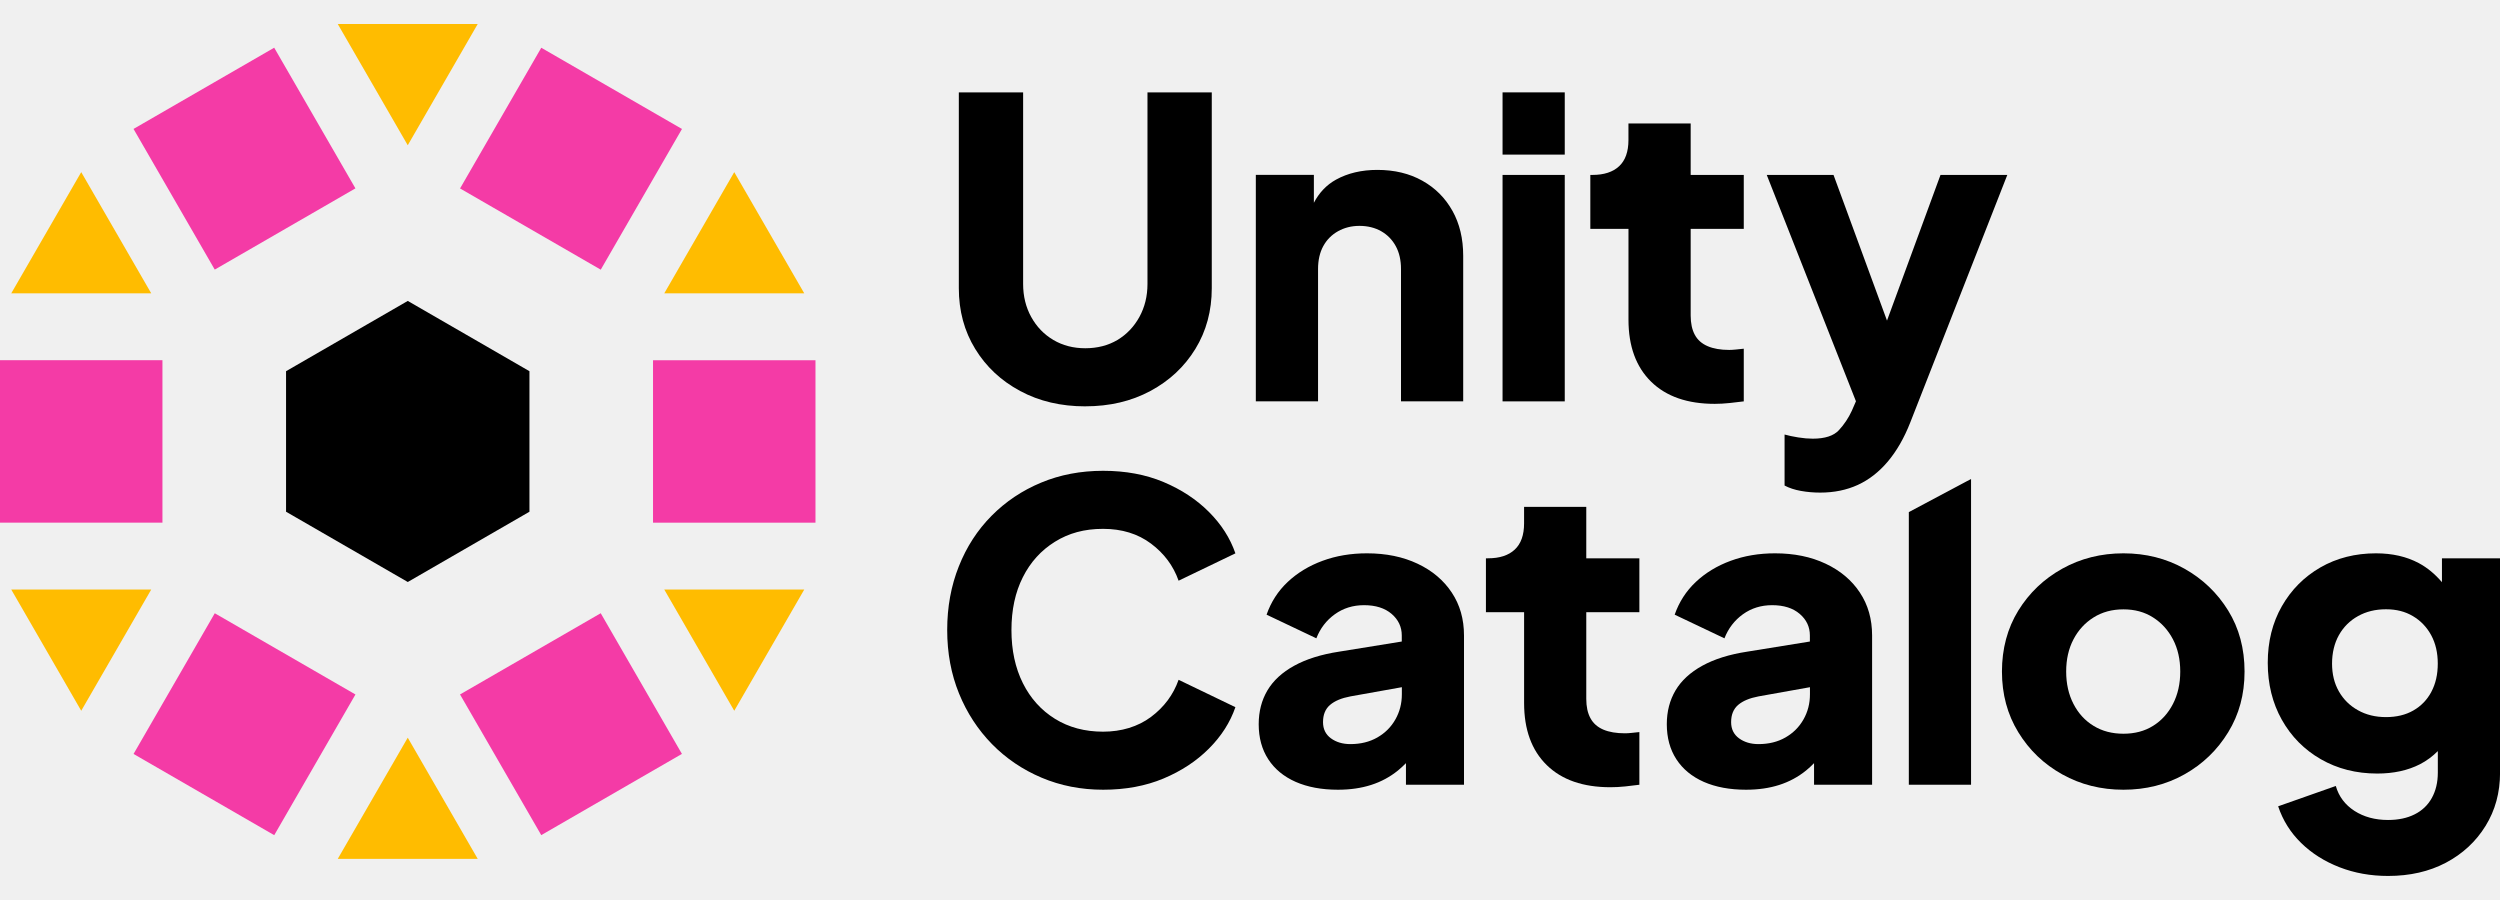
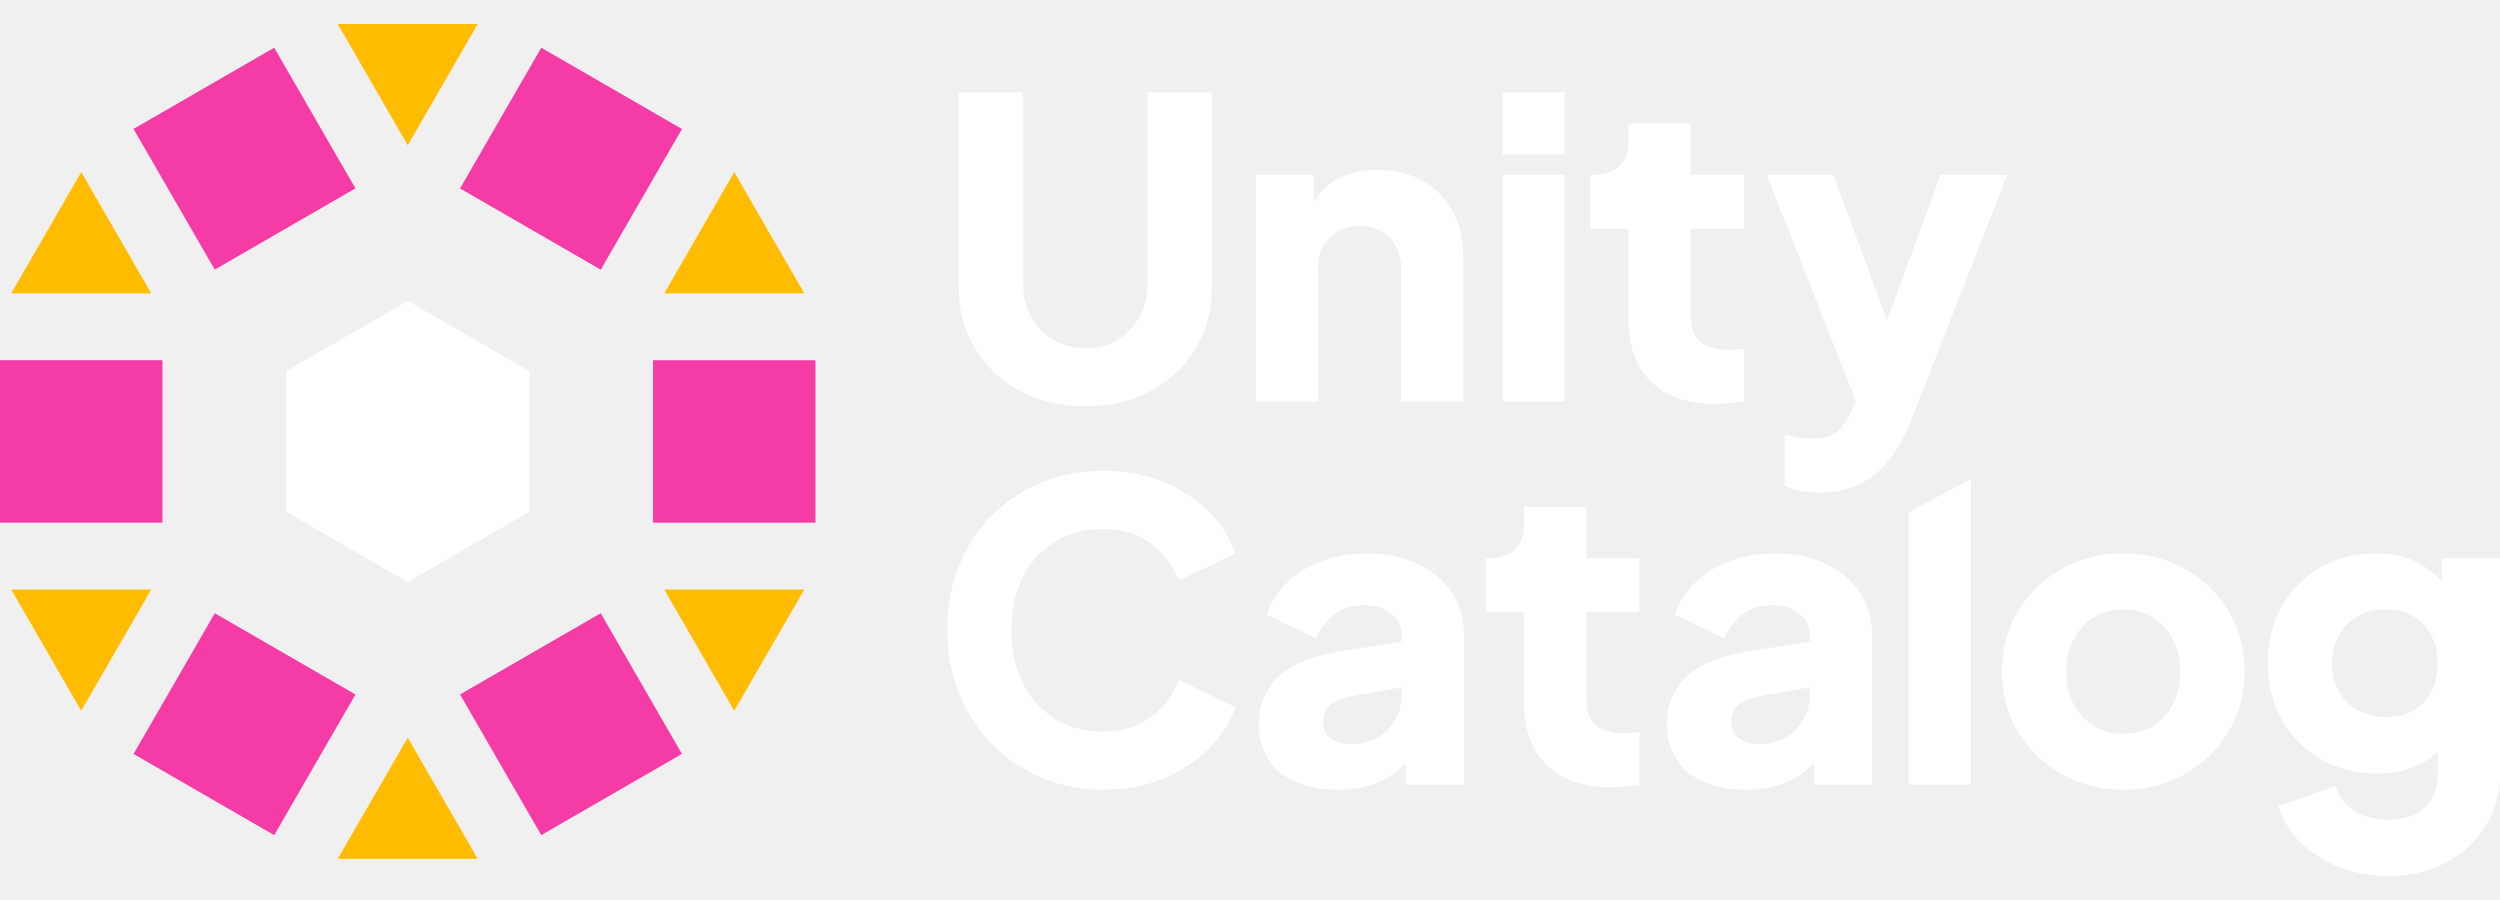
<svg xmlns="http://www.w3.org/2000/svg" width="100" height="36" viewBox="0 0 100 36" fill="none" role="presentation">
  <g clip-path="url(#clip0_124_3368)">
-     <path d="M43.412 16.254C42.438 16.254 41.57 16.05 40.807 15.64C40.045 15.231 39.444 14.67 39.008 13.956C38.571 13.243 38.353 12.433 38.353 11.526V3.695H40.925V11.36C40.925 11.846 41.032 12.287 41.248 12.678C41.464 13.07 41.759 13.377 42.135 13.599C42.511 13.82 42.936 13.93 43.412 13.93C43.888 13.93 44.327 13.82 44.697 13.599C45.067 13.377 45.36 13.07 45.576 12.678C45.791 12.285 45.899 11.846 45.899 11.36V3.695H48.471V11.525C48.471 12.432 48.252 13.243 47.816 13.955C47.379 14.668 46.779 15.23 46.016 15.639C45.254 16.049 44.386 16.253 43.412 16.253V16.254Z" fill="currentColor" />
-     <path d="M58.096 8.431C57.808 7.916 57.408 7.516 56.892 7.228C56.378 6.94 55.778 6.796 55.093 6.796C54.463 6.796 53.913 6.926 53.442 7.185C53.058 7.397 52.765 7.71 52.555 8.111V6.996H50.233V16.053H52.722V10.761C52.722 10.407 52.791 10.103 52.929 9.848C53.067 9.594 53.263 9.395 53.518 9.251C53.773 9.108 54.059 9.035 54.381 9.035C54.702 9.035 55.003 9.108 55.251 9.251C55.501 9.395 55.694 9.594 55.832 9.848C55.971 10.103 56.04 10.407 56.04 10.761V16.053H58.528V10.23C58.528 9.545 58.384 8.945 58.097 8.431H58.096Z" fill="currentColor" />
-     <path d="M60.102 6.184V3.695H62.59V6.184H60.102ZM60.102 16.055V6.997H62.59V16.055H60.102Z" fill="currentColor" />
-     <path d="M68.591 16.154C67.496 16.154 66.647 15.859 66.044 15.267C65.441 14.675 65.139 13.848 65.139 12.787V9.154H63.613V6.997H63.696C64.16 6.997 64.517 6.881 64.766 6.648C65.014 6.416 65.138 6.066 65.138 5.602V4.939H67.627V6.997H69.751V9.154H67.627V12.62C67.627 12.931 67.682 13.188 67.793 13.393C67.903 13.598 68.076 13.749 68.308 13.848C68.54 13.948 68.828 13.997 69.171 13.997C69.248 13.997 69.336 13.991 69.436 13.981C69.535 13.97 69.64 13.958 69.751 13.948V16.055C69.585 16.077 69.397 16.098 69.186 16.121C68.977 16.143 68.777 16.154 68.59 16.154H68.591Z" fill="currentColor" />
-     <path d="M77.62 6.997L75.48 12.824L73.341 6.997H70.67L74.238 16.051L74.071 16.435C73.938 16.722 73.766 16.98 73.556 17.207C73.347 17.433 72.998 17.547 72.511 17.547C72.335 17.547 72.141 17.531 71.93 17.497C71.721 17.463 71.538 17.425 71.383 17.381V19.422C71.571 19.521 71.79 19.593 72.038 19.637C72.288 19.682 72.544 19.704 72.81 19.704C73.363 19.704 73.863 19.602 74.311 19.397C74.758 19.192 75.159 18.88 75.514 18.46C75.868 18.039 76.167 17.519 76.41 16.9L80.292 6.997H77.62Z" fill="currentColor" />
-     <path d="M44.127 31.589C43.242 31.589 42.421 31.428 41.663 31.107C40.905 30.786 40.244 30.339 39.68 29.764C39.117 29.188 38.676 28.514 38.361 27.74C38.046 26.966 37.888 26.12 37.888 25.201C37.888 24.283 38.042 23.434 38.353 22.655C38.662 21.875 39.099 21.201 39.663 20.632C40.226 20.063 40.887 19.62 41.645 19.305C42.402 18.989 43.229 18.832 44.125 18.832C45.022 18.832 45.825 18.981 46.539 19.28C47.252 19.579 47.857 19.977 48.355 20.475C48.853 20.973 49.207 21.526 49.416 22.134L47.144 23.228C46.933 22.631 46.565 22.136 46.04 21.744C45.515 21.351 44.875 21.154 44.123 21.154C43.371 21.154 42.752 21.326 42.199 21.669C41.646 22.012 41.217 22.484 40.914 23.088C40.609 23.691 40.458 24.395 40.458 25.203C40.458 26.01 40.611 26.717 40.914 27.325C41.217 27.933 41.646 28.409 42.199 28.753C42.752 29.096 43.394 29.267 44.123 29.267C44.852 29.267 45.514 29.07 46.04 28.677C46.565 28.285 46.933 27.789 47.144 27.192L49.416 28.287C49.207 28.895 48.853 29.448 48.355 29.946C47.857 30.444 47.251 30.843 46.539 31.141C45.825 31.44 45.02 31.589 44.125 31.589H44.127Z" fill="currentColor" />
-     <path d="M64.415 31.489C63.32 31.489 62.472 31.194 61.868 30.602C61.265 30.011 60.964 29.184 60.964 28.122V24.489H59.437V22.332H59.52C59.984 22.332 60.342 22.216 60.59 21.983C60.839 21.751 60.963 21.402 60.963 20.938V20.275H63.451V22.332H65.575V24.489H63.451V27.956C63.451 28.266 63.506 28.523 63.618 28.728C63.728 28.933 63.9 29.084 64.132 29.184C64.364 29.283 64.652 29.332 64.995 29.332C65.073 29.332 65.161 29.327 65.26 29.316C65.36 29.305 65.464 29.294 65.575 29.283V31.39C65.409 31.412 65.222 31.433 65.011 31.457C64.801 31.479 64.602 31.489 64.414 31.489H64.415Z" fill="currentColor" />
-     <path d="M56.702 22.548C56.116 22.271 55.441 22.133 54.678 22.133C54.036 22.133 53.444 22.232 52.903 22.432C52.361 22.631 51.897 22.913 51.509 23.277C51.121 23.642 50.84 24.08 50.663 24.587L52.654 25.533C52.808 25.136 53.054 24.814 53.392 24.571C53.729 24.328 54.119 24.207 54.561 24.207C55.025 24.207 55.393 24.323 55.665 24.556C55.935 24.788 56.071 25.076 56.071 25.418V25.661L53.566 26.066C52.847 26.176 52.247 26.365 51.767 26.63C51.286 26.894 50.929 27.225 50.697 27.616C50.465 28.009 50.348 28.46 50.348 28.968C50.348 29.511 50.476 29.978 50.73 30.369C50.984 30.762 51.35 31.063 51.825 31.274C52.301 31.483 52.864 31.589 53.517 31.589C54.003 31.589 54.446 31.526 54.844 31.398C55.243 31.271 55.601 31.077 55.922 30.817C56.031 30.729 56.136 30.629 56.238 30.526V31.39H58.56V25.418C58.56 24.765 58.397 24.192 58.07 23.701C57.743 23.208 57.287 22.824 56.702 22.548ZM55.815 28.777C55.644 29.082 55.402 29.322 55.093 29.499C54.784 29.676 54.424 29.764 54.015 29.764C53.706 29.764 53.446 29.686 53.236 29.532C53.025 29.377 52.921 29.161 52.921 28.885C52.921 28.586 53.014 28.357 53.203 28.196C53.391 28.035 53.662 27.923 54.016 27.856L56.074 27.488V27.773C56.074 28.139 55.988 28.473 55.816 28.777H55.815Z" fill="currentColor" />
-     <path d="M74.394 23.701C74.068 23.208 73.612 22.824 73.026 22.548C72.44 22.271 71.765 22.133 71.002 22.133C70.36 22.133 69.769 22.232 69.227 22.432C68.685 22.631 68.221 22.913 67.833 23.277C67.445 23.642 67.164 24.08 66.987 24.587L68.978 25.533C69.132 25.136 69.379 24.814 69.716 24.571C70.053 24.328 70.444 24.207 70.885 24.207C71.349 24.207 71.717 24.323 71.989 24.556C72.26 24.788 72.395 25.076 72.395 25.418V25.661L69.891 26.066C69.171 26.176 68.571 26.365 68.091 26.63C67.611 26.894 67.253 27.225 67.021 27.616C66.789 28.009 66.672 28.46 66.672 28.968C66.672 29.511 66.8 29.978 67.054 30.369C67.308 30.762 67.674 31.063 68.149 31.274C68.625 31.483 69.189 31.589 69.841 31.589C70.328 31.589 70.77 31.526 71.169 31.398C71.567 31.271 71.926 31.077 72.247 30.817C72.356 30.729 72.46 30.629 72.562 30.526V31.39H74.884V25.418C74.884 24.765 74.721 24.192 74.394 23.701ZM72.139 28.777C71.968 29.082 71.726 29.322 71.417 29.499C71.108 29.676 70.748 29.764 70.339 29.764C70.03 29.764 69.77 29.686 69.56 29.532C69.349 29.377 69.245 29.161 69.245 28.885C69.245 28.586 69.339 28.357 69.527 28.196C69.715 28.035 69.987 27.923 70.34 27.856L72.398 27.488V27.773C72.398 28.139 72.312 28.473 72.14 28.777H72.139Z" fill="currentColor" />
-     <path d="M76.353 31.39V20.484L78.842 19.159V31.39H76.353Z" fill="currentColor" />
-     <path d="M84.938 31.589C84.041 31.589 83.226 31.385 82.491 30.975C81.755 30.566 81.17 30.005 80.733 29.291C80.296 28.578 80.078 27.768 80.078 26.861C80.078 25.955 80.296 25.131 80.733 24.422C81.17 23.715 81.755 23.156 82.491 22.747C83.227 22.338 84.042 22.133 84.938 22.133C85.833 22.133 86.646 22.338 87.377 22.747C88.107 23.157 88.69 23.715 89.127 24.422C89.564 25.13 89.782 25.943 89.782 26.861C89.782 27.78 89.563 28.579 89.127 29.291C88.69 30.005 88.107 30.566 87.377 30.975C86.647 31.385 85.834 31.589 84.938 31.589ZM84.938 29.349C85.391 29.349 85.786 29.245 86.123 29.034C86.461 28.824 86.727 28.531 86.92 28.155C87.113 27.779 87.21 27.348 87.21 26.861C87.21 26.375 87.113 25.947 86.92 25.576C86.727 25.206 86.461 24.912 86.123 24.698C85.786 24.482 85.391 24.374 84.938 24.374C84.484 24.374 84.086 24.482 83.743 24.698C83.399 24.913 83.131 25.206 82.938 25.576C82.744 25.947 82.647 26.375 82.647 26.861C82.647 27.348 82.744 27.779 82.938 28.155C83.131 28.531 83.399 28.825 83.743 29.034C84.086 29.245 84.484 29.349 84.938 29.349Z" fill="currentColor" />
-     <path d="M97.678 22.332V23.288C97.404 22.966 97.095 22.708 96.749 22.523C96.262 22.263 95.692 22.133 95.04 22.133C94.211 22.133 93.469 22.322 92.818 22.696C92.165 23.073 91.651 23.589 91.275 24.248C90.899 24.906 90.71 25.661 90.71 26.512C90.71 27.364 90.899 28.125 91.275 28.794C91.651 29.462 92.17 29.988 92.834 30.369C93.499 30.751 94.25 30.942 95.091 30.942C95.743 30.942 96.313 30.818 96.799 30.569C97.064 30.433 97.3 30.256 97.513 30.044V30.908C97.513 31.296 97.432 31.632 97.272 31.921C97.112 32.208 96.882 32.427 96.583 32.575C96.285 32.725 95.931 32.799 95.522 32.799C95.002 32.799 94.554 32.677 94.178 32.435C93.802 32.191 93.552 31.86 93.432 31.439L91.126 32.252C91.315 32.816 91.621 33.305 92.047 33.72C92.472 34.135 92.984 34.458 93.582 34.69C94.179 34.922 94.826 35.038 95.523 35.038C96.397 35.038 97.168 34.861 97.837 34.508C98.506 34.154 99.034 33.664 99.421 33.039C99.808 32.415 100.002 31.704 100.002 30.908V22.332H97.678ZM97.255 27.673C97.084 27.994 96.842 28.244 96.533 28.42C96.224 28.597 95.858 28.684 95.439 28.684C95.019 28.684 94.644 28.593 94.319 28.41C93.992 28.228 93.738 27.977 93.555 27.656C93.372 27.335 93.282 26.965 93.282 26.544C93.282 26.123 93.373 25.733 93.555 25.407C93.738 25.082 93.992 24.826 94.319 24.645C94.644 24.462 95.018 24.371 95.439 24.371C95.859 24.371 96.207 24.462 96.517 24.645C96.826 24.828 97.07 25.082 97.247 25.407C97.424 25.733 97.511 26.113 97.511 26.544C97.511 26.975 97.426 27.351 97.254 27.672L97.255 27.673Z" fill="currentColor" />
-     <path d="M16.311 12.037L11.442 14.848V20.469L16.311 23.28L21.178 20.469V14.848L16.311 12.037Z" fill="currentColor" />
+     <path d="M43.412 16.254C42.438 16.254 41.57 16.05 40.807 15.64C40.045 15.231 39.444 14.67 39.008 13.956C38.571 13.243 38.353 12.433 38.353 11.526V3.695H40.925V11.36C40.925 11.846 41.032 12.287 41.248 12.678C41.464 13.07 41.759 13.377 42.135 13.599C42.511 13.82 42.936 13.93 43.412 13.93C43.888 13.93 44.327 13.82 44.697 13.599C45.067 13.377 45.36 13.07 45.576 12.678C45.791 12.285 45.899 11.846 45.899 11.36V3.695H48.471V11.525C48.471 12.432 48.252 13.243 47.816 13.955C47.379 14.668 46.779 15.23 46.016 15.639C45.254 16.049 44.386 16.253 43.412 16.253V16.254Z" fill="#FFFFFF" />
+     <path d="M58.096 8.431C57.808 7.916 57.408 7.516 56.892 7.228C56.378 6.94 55.778 6.796 55.093 6.796C54.463 6.796 53.913 6.926 53.442 7.185C53.058 7.397 52.765 7.71 52.555 8.111V6.996H50.233V16.053H52.722V10.761C52.722 10.407 52.791 10.103 52.929 9.848C53.067 9.594 53.263 9.395 53.518 9.251C53.773 9.108 54.059 9.035 54.381 9.035C54.702 9.035 55.003 9.108 55.251 9.251C55.501 9.395 55.694 9.594 55.832 9.848C55.971 10.103 56.04 10.407 56.04 10.761V16.053H58.528V10.23C58.528 9.545 58.384 8.945 58.097 8.431H58.096Z" fill="#FFFFFF" />
+     <path d="M60.102 6.184V3.695H62.59V6.184H60.102ZM60.102 16.055V6.997H62.59V16.055H60.102Z" fill="#FFFFFF" />
+     <path d="M68.591 16.154C67.496 16.154 66.647 15.859 66.044 15.267C65.441 14.675 65.139 13.848 65.139 12.787V9.154H63.613V6.997H63.696C64.16 6.997 64.517 6.881 64.766 6.648C65.014 6.416 65.138 6.066 65.138 5.602V4.939H67.627V6.997H69.751V9.154H67.627V12.62C67.627 12.931 67.682 13.188 67.793 13.393C67.903 13.598 68.076 13.749 68.308 13.848C68.54 13.948 68.828 13.997 69.171 13.997C69.248 13.997 69.336 13.991 69.436 13.981C69.535 13.97 69.64 13.958 69.751 13.948V16.055C69.585 16.077 69.397 16.098 69.186 16.121C68.977 16.143 68.777 16.154 68.59 16.154H68.591Z" fill="#FFFFFF" />
+     <path d="M77.62 6.997L75.48 12.824L73.341 6.997H70.67L74.238 16.051L74.071 16.435C73.938 16.722 73.766 16.98 73.556 17.207C73.347 17.433 72.998 17.547 72.511 17.547C72.335 17.547 72.141 17.531 71.93 17.497C71.721 17.463 71.538 17.425 71.383 17.381V19.422C71.571 19.521 71.79 19.593 72.038 19.637C72.288 19.682 72.544 19.704 72.81 19.704C73.363 19.704 73.863 19.602 74.311 19.397C74.758 19.192 75.159 18.88 75.514 18.46C75.868 18.039 76.167 17.519 76.41 16.9L80.292 6.997H77.62Z" fill="#FFFFFF" />
+     <path d="M44.127 31.589C43.242 31.589 42.421 31.428 41.663 31.107C40.905 30.786 40.244 30.339 39.68 29.764C39.117 29.188 38.676 28.514 38.361 27.74C38.046 26.966 37.888 26.12 37.888 25.201C37.888 24.283 38.042 23.434 38.353 22.655C38.662 21.875 39.099 21.201 39.663 20.632C40.226 20.063 40.887 19.62 41.645 19.305C42.402 18.989 43.229 18.832 44.125 18.832C45.022 18.832 45.825 18.981 46.539 19.28C47.252 19.579 47.857 19.977 48.355 20.475C48.853 20.973 49.207 21.526 49.416 22.134L47.144 23.228C46.933 22.631 46.565 22.136 46.04 21.744C45.515 21.351 44.875 21.154 44.123 21.154C43.371 21.154 42.752 21.326 42.199 21.669C41.646 22.012 41.217 22.484 40.914 23.088C40.609 23.691 40.458 24.395 40.458 25.203C40.458 26.01 40.611 26.717 40.914 27.325C41.217 27.933 41.646 28.409 42.199 28.753C42.752 29.096 43.394 29.267 44.123 29.267C44.852 29.267 45.514 29.07 46.04 28.677C46.565 28.285 46.933 27.789 47.144 27.192L49.416 28.287C49.207 28.895 48.853 29.448 48.355 29.946C47.857 30.444 47.251 30.843 46.539 31.141C45.825 31.44 45.02 31.589 44.125 31.589H44.127Z" fill="#FFFFFF" />
+     <path d="M64.415 31.489C63.32 31.489 62.472 31.194 61.868 30.602C61.265 30.011 60.964 29.184 60.964 28.122V24.489H59.437V22.332H59.52C59.984 22.332 60.342 22.216 60.59 21.983C60.839 21.751 60.963 21.402 60.963 20.938V20.275H63.451V22.332H65.575V24.489H63.451V27.956C63.451 28.266 63.506 28.523 63.618 28.728C63.728 28.933 63.9 29.084 64.132 29.184C64.364 29.283 64.652 29.332 64.995 29.332C65.073 29.332 65.161 29.327 65.26 29.316C65.36 29.305 65.464 29.294 65.575 29.283V31.39C65.409 31.412 65.222 31.433 65.011 31.457C64.801 31.479 64.602 31.489 64.414 31.489H64.415Z" fill="#FFFFFF" />
+     <path d="M56.702 22.548C56.116 22.271 55.441 22.133 54.678 22.133C54.036 22.133 53.444 22.232 52.903 22.432C52.361 22.631 51.897 22.913 51.509 23.277C51.121 23.642 50.84 24.08 50.663 24.587L52.654 25.533C52.808 25.136 53.054 24.814 53.392 24.571C53.729 24.328 54.119 24.207 54.561 24.207C55.025 24.207 55.393 24.323 55.665 24.556C55.935 24.788 56.071 25.076 56.071 25.418V25.661L53.566 26.066C52.847 26.176 52.247 26.365 51.767 26.63C51.286 26.894 50.929 27.225 50.697 27.616C50.465 28.009 50.348 28.46 50.348 28.968C50.348 29.511 50.476 29.978 50.73 30.369C50.984 30.762 51.35 31.063 51.825 31.274C52.301 31.483 52.864 31.589 53.517 31.589C54.003 31.589 54.446 31.526 54.844 31.398C55.243 31.271 55.601 31.077 55.922 30.817C56.031 30.729 56.136 30.629 56.238 30.526V31.39H58.56V25.418C58.56 24.765 58.397 24.192 58.07 23.701C57.743 23.208 57.287 22.824 56.702 22.548ZM55.815 28.777C55.644 29.082 55.402 29.322 55.093 29.499C54.784 29.676 54.424 29.764 54.015 29.764C53.706 29.764 53.446 29.686 53.236 29.532C53.025 29.377 52.921 29.161 52.921 28.885C52.921 28.586 53.014 28.357 53.203 28.196C53.391 28.035 53.662 27.923 54.016 27.856L56.074 27.488V27.773C56.074 28.139 55.988 28.473 55.816 28.777H55.815Z" fill="#FFFFFF" />
+     <path d="M74.394 23.701C74.068 23.208 73.612 22.824 73.026 22.548C72.44 22.271 71.765 22.133 71.002 22.133C70.36 22.133 69.769 22.232 69.227 22.432C68.685 22.631 68.221 22.913 67.833 23.277C67.445 23.642 67.164 24.08 66.987 24.587L68.978 25.533C69.132 25.136 69.379 24.814 69.716 24.571C70.053 24.328 70.444 24.207 70.885 24.207C71.349 24.207 71.717 24.323 71.989 24.556C72.26 24.788 72.395 25.076 72.395 25.418V25.661L69.891 26.066C69.171 26.176 68.571 26.365 68.091 26.63C67.611 26.894 67.253 27.225 67.021 27.616C66.789 28.009 66.672 28.46 66.672 28.968C66.672 29.511 66.8 29.978 67.054 30.369C67.308 30.762 67.674 31.063 68.149 31.274C68.625 31.483 69.189 31.589 69.841 31.589C70.328 31.589 70.77 31.526 71.169 31.398C71.567 31.271 71.926 31.077 72.247 30.817C72.356 30.729 72.46 30.629 72.562 30.526V31.39H74.884V25.418C74.884 24.765 74.721 24.192 74.394 23.701ZM72.139 28.777C71.968 29.082 71.726 29.322 71.417 29.499C71.108 29.676 70.748 29.764 70.339 29.764C70.03 29.764 69.77 29.686 69.56 29.532C69.349 29.377 69.245 29.161 69.245 28.885C69.245 28.586 69.339 28.357 69.527 28.196C69.715 28.035 69.987 27.923 70.34 27.856L72.398 27.488V27.773C72.398 28.139 72.312 28.473 72.14 28.777H72.139Z" fill="#FFFFFF" />
+     <path d="M76.353 31.39V20.484L78.842 19.159V31.39H76.353Z" fill="#FFFFFF" />
+     <path d="M84.938 31.589C84.041 31.589 83.226 31.385 82.491 30.975C81.755 30.566 81.17 30.005 80.733 29.291C80.296 28.578 80.078 27.768 80.078 26.861C80.078 25.955 80.296 25.131 80.733 24.422C81.17 23.715 81.755 23.156 82.491 22.747C83.227 22.338 84.042 22.133 84.938 22.133C85.833 22.133 86.646 22.338 87.377 22.747C88.107 23.157 88.69 23.715 89.127 24.422C89.564 25.13 89.782 25.943 89.782 26.861C89.782 27.78 89.563 28.579 89.127 29.291C88.69 30.005 88.107 30.566 87.377 30.975C86.647 31.385 85.834 31.589 84.938 31.589ZM84.938 29.349C85.391 29.349 85.786 29.245 86.123 29.034C86.461 28.824 86.727 28.531 86.92 28.155C87.113 27.779 87.21 27.348 87.21 26.861C87.21 26.375 87.113 25.947 86.92 25.576C86.727 25.206 86.461 24.912 86.123 24.698C85.786 24.482 85.391 24.374 84.938 24.374C84.484 24.374 84.086 24.482 83.743 24.698C83.399 24.913 83.131 25.206 82.938 25.576C82.744 25.947 82.647 26.375 82.647 26.861C82.647 27.348 82.744 27.779 82.938 28.155C83.131 28.531 83.399 28.825 83.743 29.034C84.086 29.245 84.484 29.349 84.938 29.349Z" fill="#FFFFFF" />
+     <path d="M97.678 22.332V23.288C97.404 22.966 97.095 22.708 96.749 22.523C96.262 22.263 95.692 22.133 95.04 22.133C94.211 22.133 93.469 22.322 92.818 22.696C92.165 23.073 91.651 23.589 91.275 24.248C90.899 24.906 90.71 25.661 90.71 26.512C90.71 27.364 90.899 28.125 91.275 28.794C91.651 29.462 92.17 29.988 92.834 30.369C93.499 30.751 94.25 30.942 95.091 30.942C95.743 30.942 96.313 30.818 96.799 30.569C97.064 30.433 97.3 30.256 97.513 30.044V30.908C97.513 31.296 97.432 31.632 97.272 31.921C97.112 32.208 96.882 32.427 96.583 32.575C96.285 32.725 95.931 32.799 95.522 32.799C95.002 32.799 94.554 32.677 94.178 32.435C93.802 32.191 93.552 31.86 93.432 31.439L91.126 32.252C91.315 32.816 91.621 33.305 92.047 33.72C92.472 34.135 92.984 34.458 93.582 34.69C94.179 34.922 94.826 35.038 95.523 35.038C96.397 35.038 97.168 34.861 97.837 34.508C98.506 34.154 99.034 33.664 99.421 33.039C99.808 32.415 100.002 31.704 100.002 30.908V22.332H97.678ZM97.255 27.673C97.084 27.994 96.842 28.244 96.533 28.42C96.224 28.597 95.858 28.684 95.439 28.684C95.019 28.684 94.644 28.593 94.319 28.41C93.992 28.228 93.738 27.977 93.555 27.656C93.372 27.335 93.282 26.965 93.282 26.544C93.282 26.123 93.373 25.733 93.555 25.407C93.738 25.082 93.992 24.826 94.319 24.645C94.644 24.462 95.018 24.371 95.439 24.371C95.859 24.371 96.207 24.462 96.517 24.645C96.826 24.828 97.07 25.082 97.247 25.407C97.424 25.733 97.511 26.113 97.511 26.544C97.511 26.975 97.426 27.351 97.254 27.672L97.255 27.673Z" fill="#FFFFFF" />
+     <path d="M16.311 12.037L11.442 14.848V20.469L16.311 23.28L21.178 20.469V14.848L16.311 12.037Z" fill="#FFFFFF" />
    <path d="M26.571 11.733H32.17L29.37 6.885L26.571 11.733Z" fill="#FFBC00" />
    <path d="M26.571 23.582L29.37 28.431L32.17 23.582H26.571Z" fill="#FFBC00" />
    <path d="M13.51 34.355H19.109L16.31 29.507L13.51 34.355Z" fill="#FFBC00" />
    <path d="M0.45 23.582L3.249 28.431L6.049 23.582H0.45Z" fill="#FFBC00" />
    <path d="M0.45 11.733H6.049L3.249 6.885L0.45 11.733Z" fill="#FFBC00" />
    <path d="M13.51 0.96L16.31 5.81L19.109 0.96H13.51Z" fill="#FFBC00" />
    <path d="M21.651 1.91L18.402 7.538L24.03 10.787L27.279 5.159L21.651 1.91Z" fill="#F43BA6" />
    <path d="M32.619 14.41H26.121V20.907H32.619V14.41Z" fill="#F43BA6" />
    <path d="M24.029 24.529L18.401 27.778L21.65 33.405L27.277 30.156L24.029 24.529Z" fill="#F43BA6" />
    <path d="M8.591 24.53L5.342 30.158L10.969 33.407L14.218 27.779L8.591 24.53Z" fill="#F43BA6" />
    <path d="M6.498 14.408H0V20.906H6.498V14.408Z" fill="#F43BA6" />
    <path d="M10.968 1.908L5.341 5.157L8.59 10.784L14.217 7.535L10.968 1.908Z" fill="#F43BA6" />
  </g>
  <defs>
    <clipPath id="clip0_124_3368">
      <rect width="100" height="34.079" fill="white" transform="translate(0 0.960449)" />
    </clipPath>
  </defs>
</svg>
